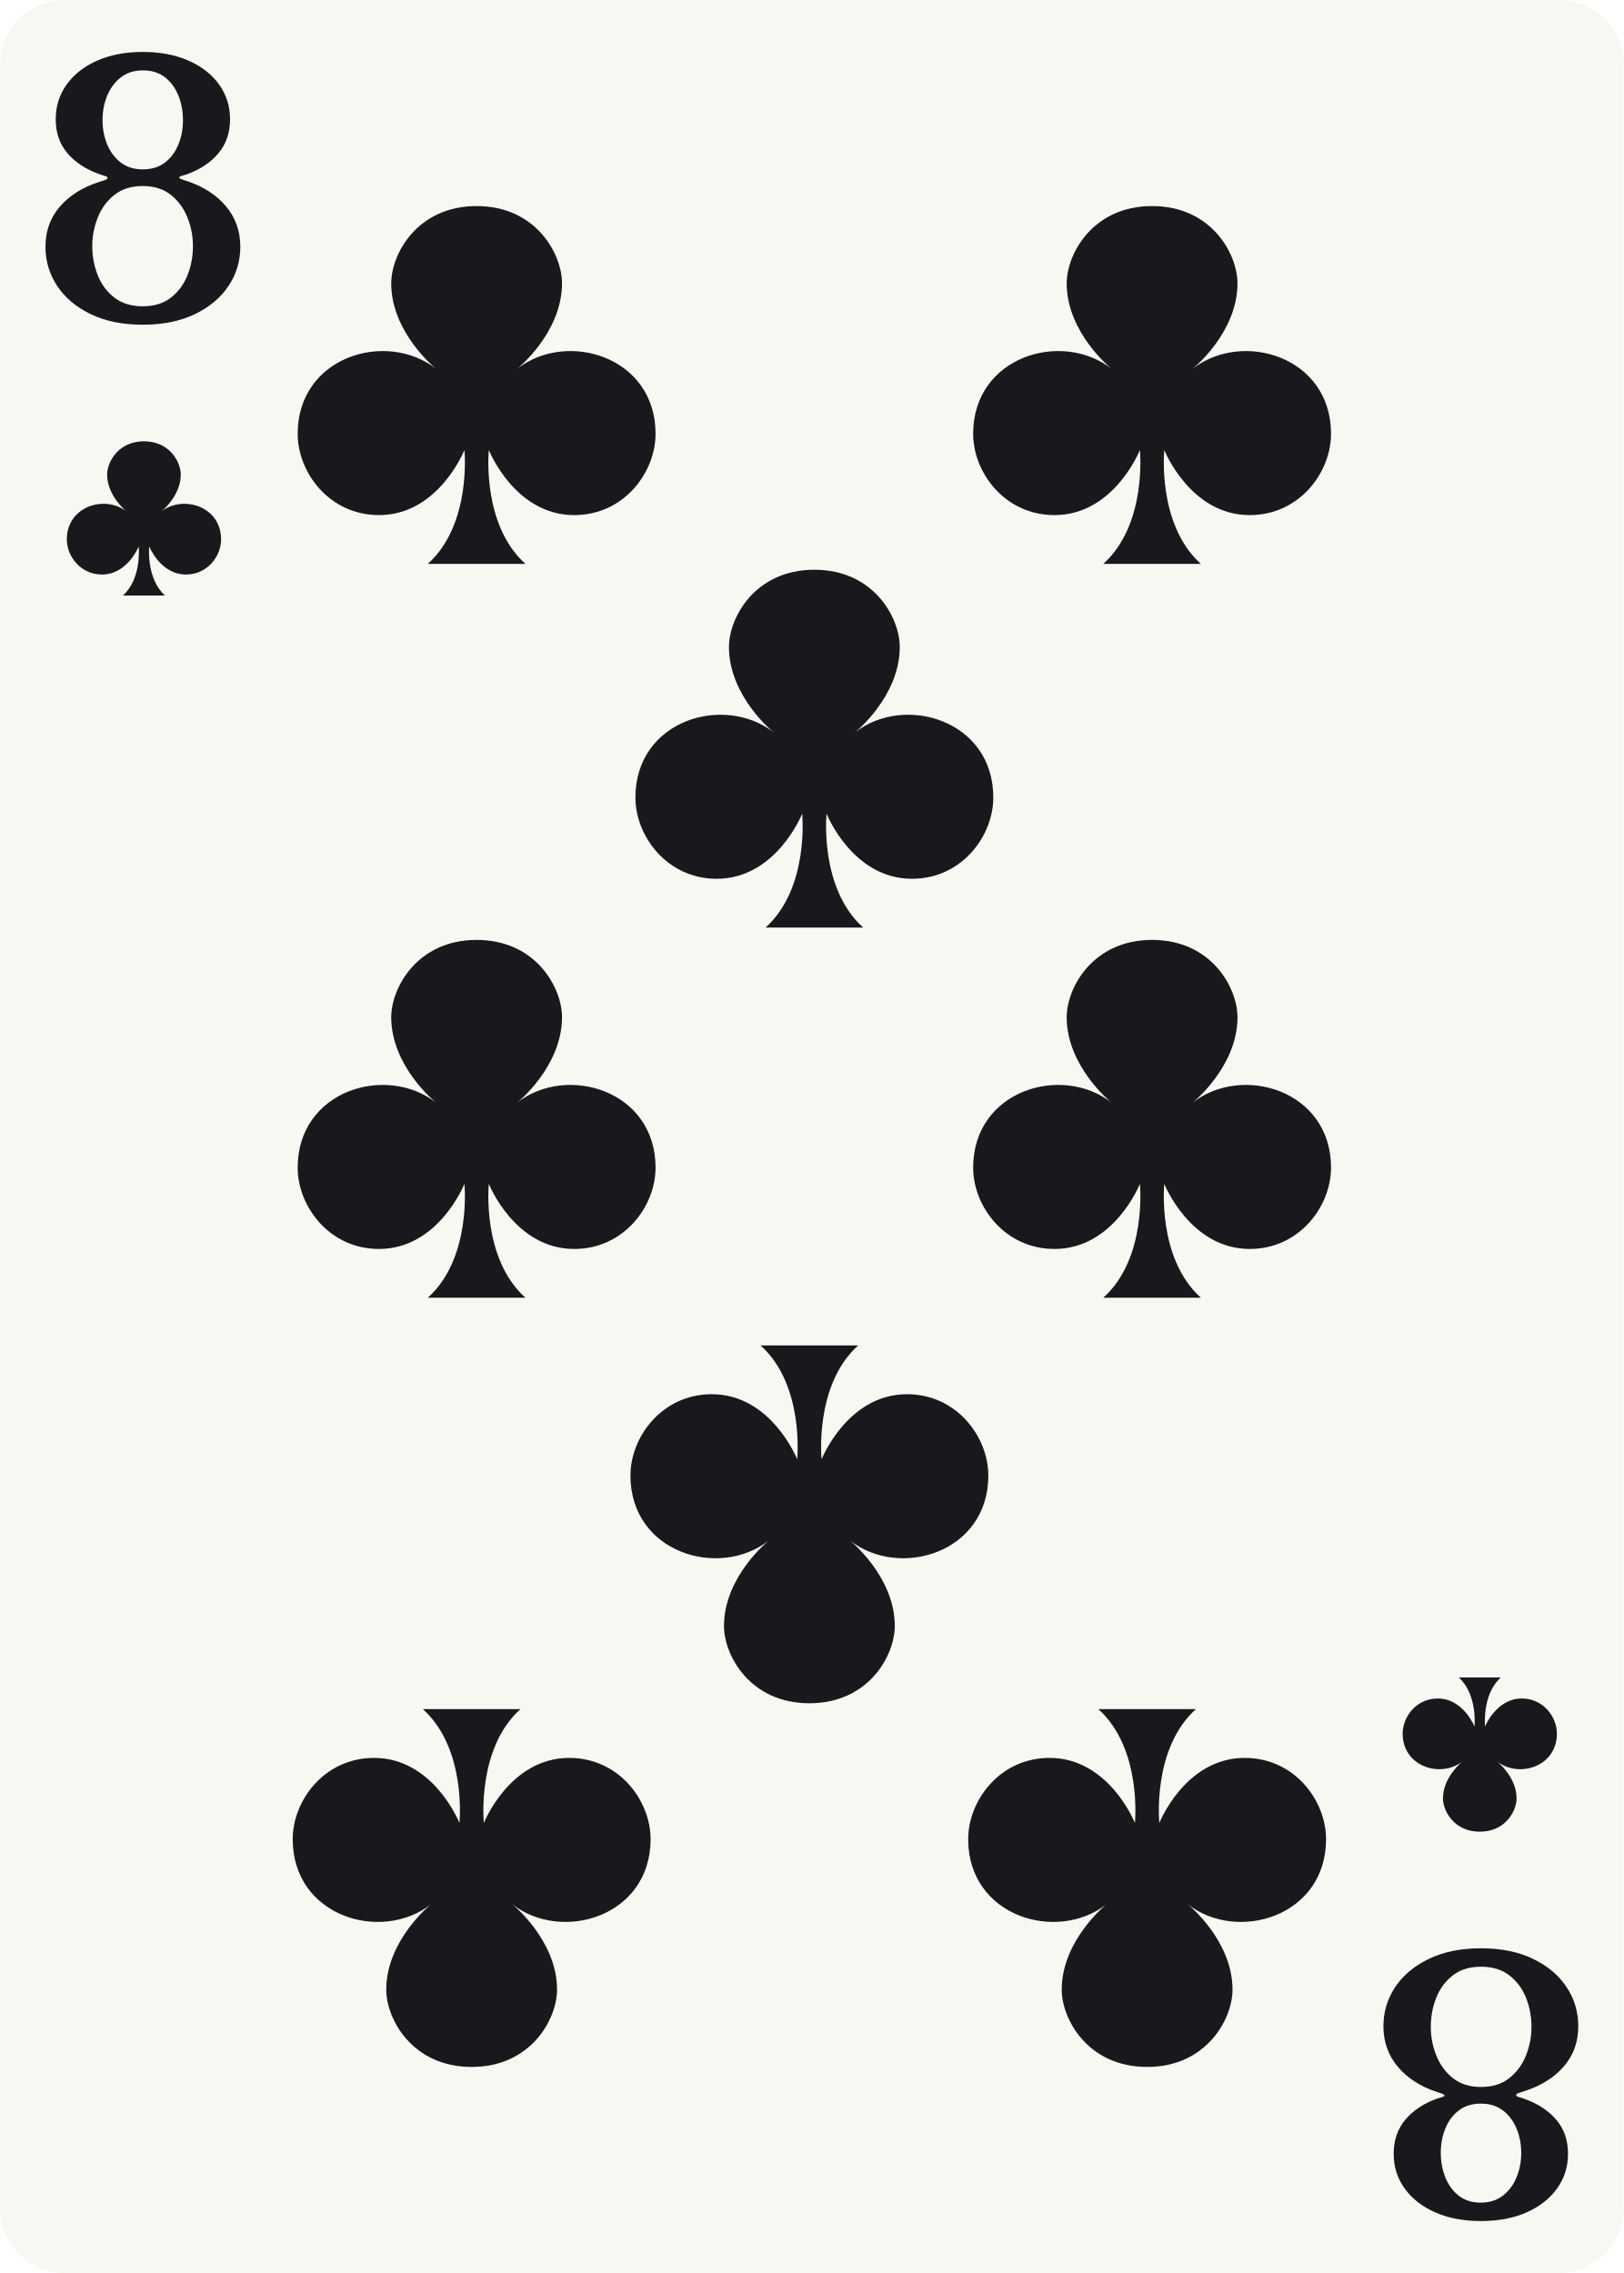
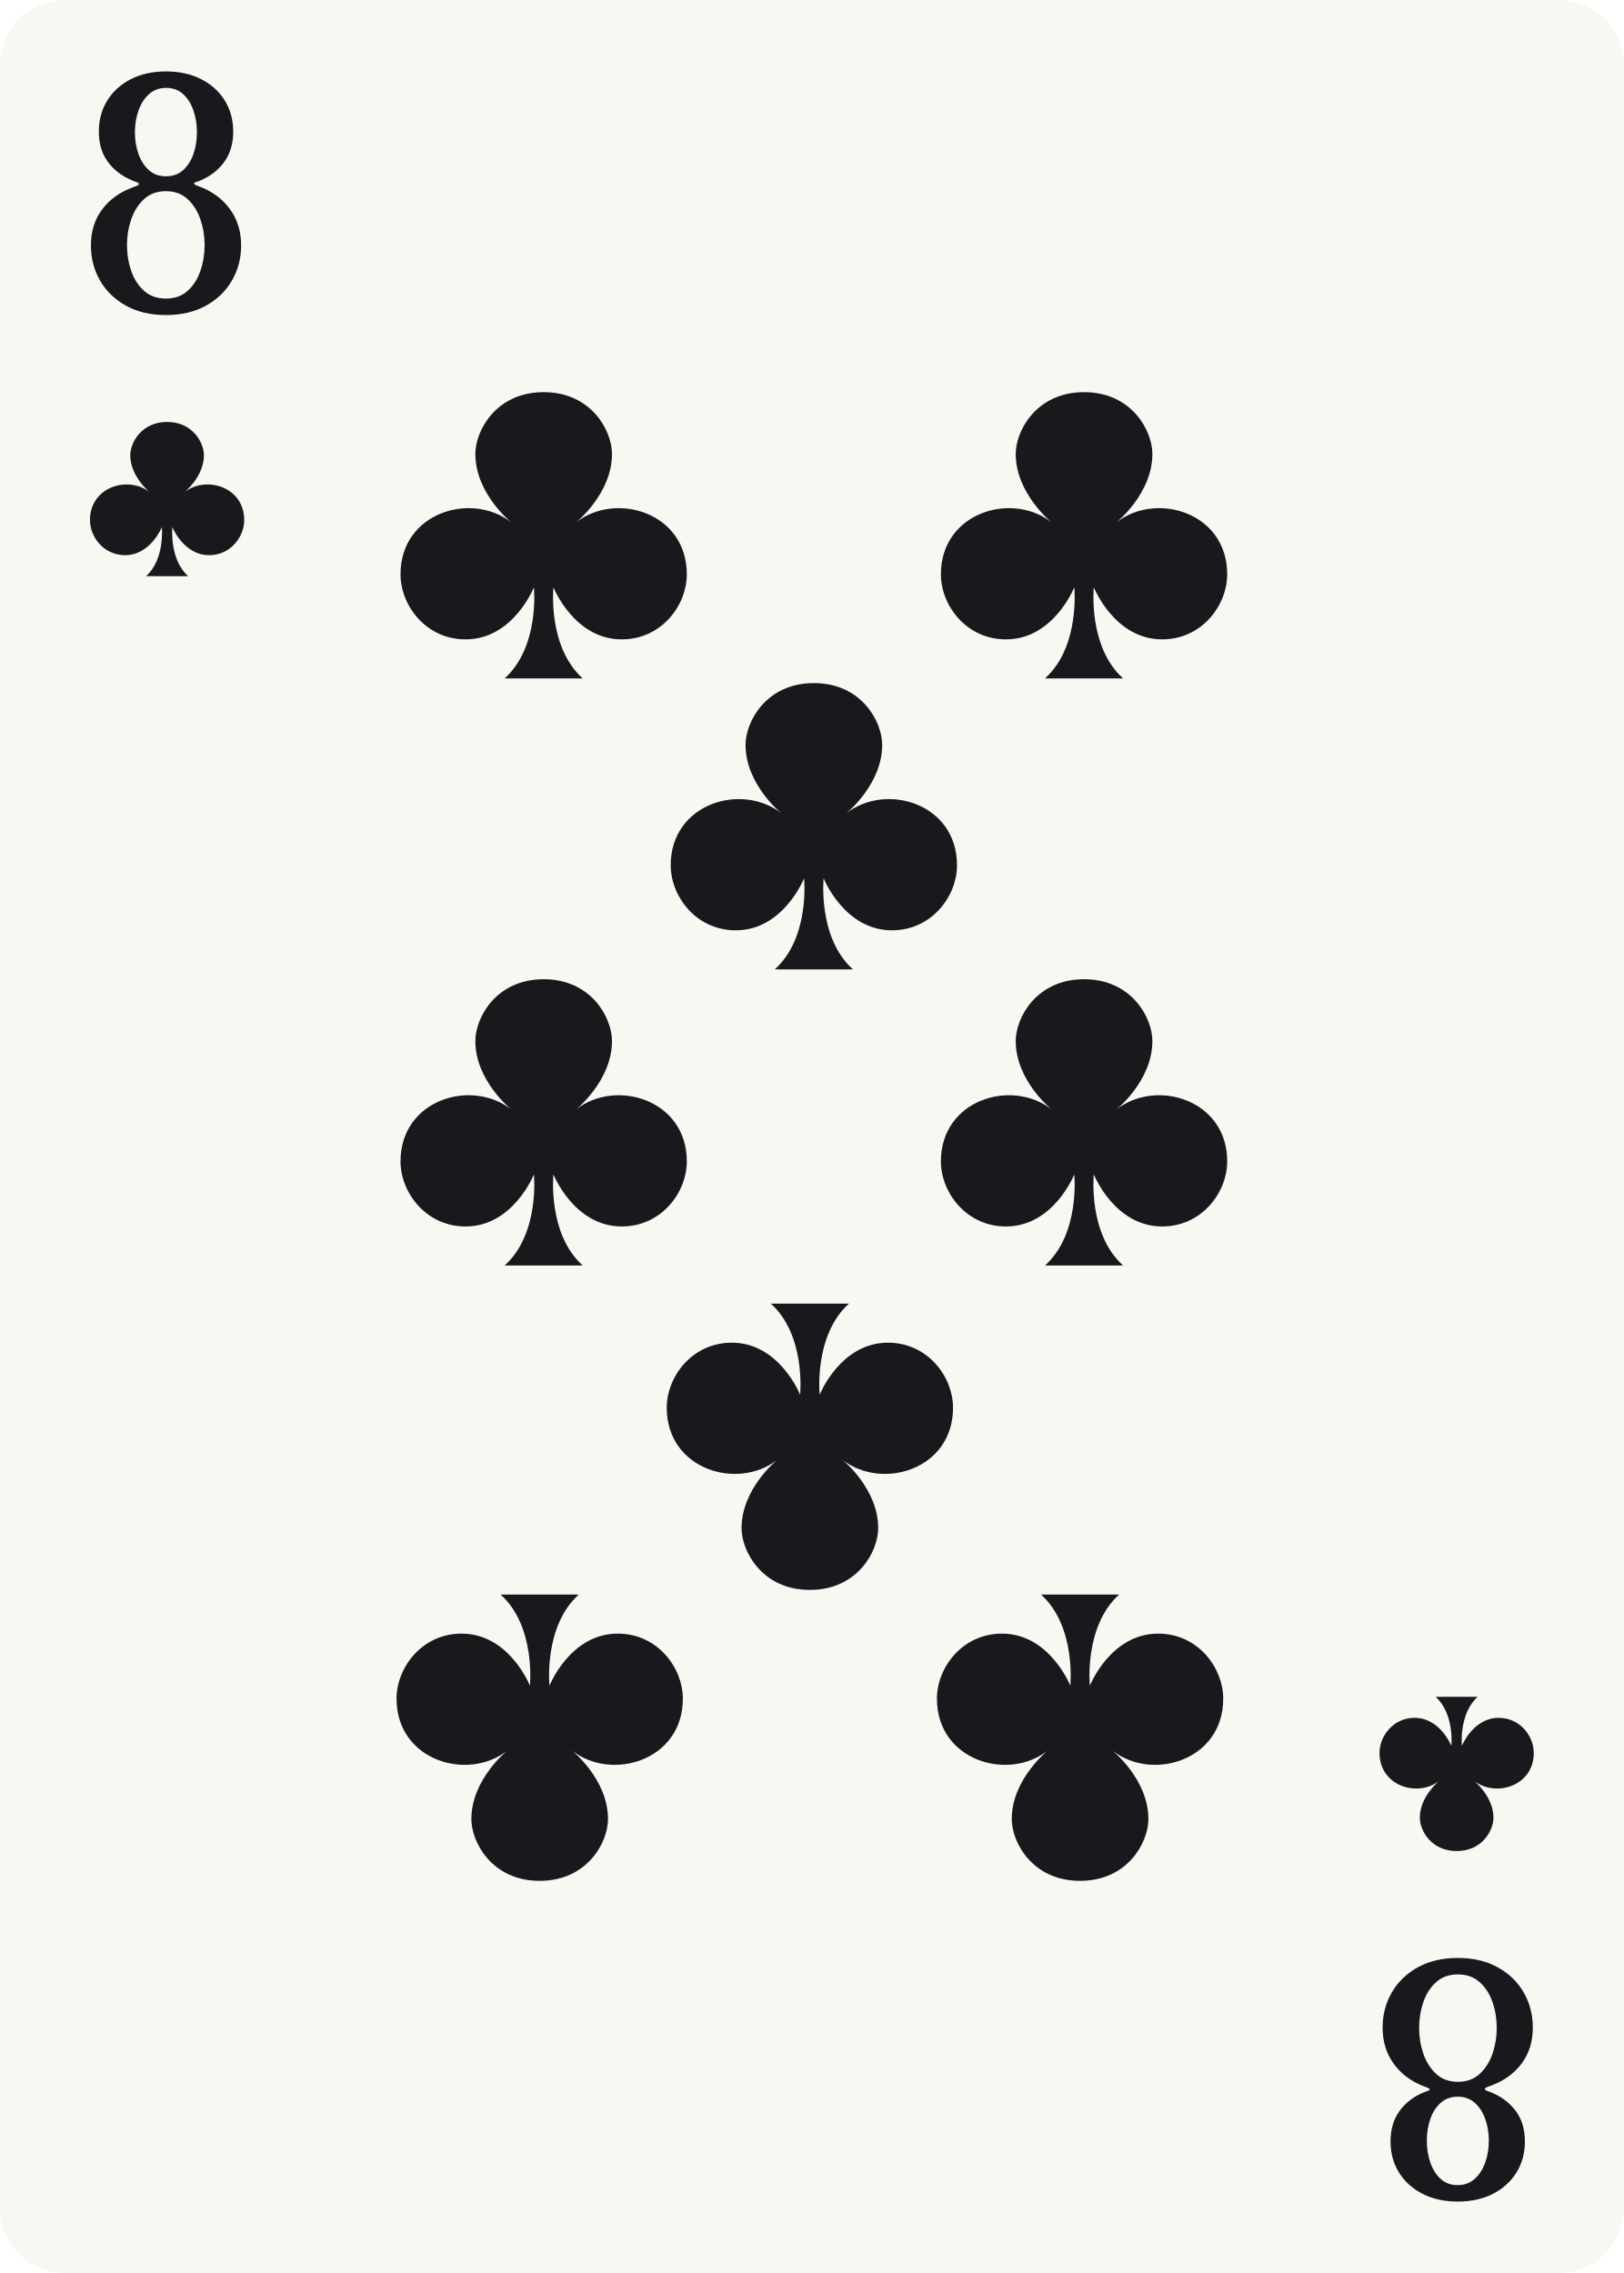
<svg xmlns="http://www.w3.org/2000/svg" width="250" height="350" viewBox="0 0 250 350">
  <rect width="250" height="350" rx="10" fill="#f8f7f2" />
  <g fill="#17191c">
-     <g>
-       <svg x="44.0" y="31.0" width="58" height="62" viewBox="38 14 20 21">
-         <path d="m 50.291,22.698 c 0,0 2.375,-1.9 2.375,-4.534 0,-1.542 -1.369,-4.102 -4.534,-4.102 -3.165,0 -4.534,2.561 -4.534,4.102 0,2.634 2.375,4.534 2.375,4.534 -2.638,-2.055 -7.341,-0.652 -7.341,3.455 0,2.056 1.68,4.318 4.318,4.318 3.165,0 4.534,-3.455 4.534,-3.455 0,0 0.402,3.938 -1.943,6.046 h 5.182 c -2.345,-2.107 -1.943,-6.046 -1.943,-6.046 0,0 1.369,3.455 4.534,3.455 2.639,0 4.318,-2.263 4.318,-4.318 0,-4.107 -4.703,-5.51 -7.341,-3.455 z" />
-       </svg>
+     <g transform="translate(125 175) scale(.8) translate(-125 -175)">
+       <g>
+         <svg x="44.0" y="31.0" width="58" height="62" viewBox="38 14 20 21">
+           <path d="m 50.291,22.698 c 0,0 2.375,-1.9 2.375,-4.534 0,-1.542 -1.369,-4.102 -4.534,-4.102 -3.165,0 -4.534,2.561 -4.534,4.102 0,2.634 2.375,4.534 2.375,4.534 -2.638,-2.055 -7.341,-0.652 -7.341,3.455 0,2.056 1.68,4.318 4.318,4.318 3.165,0 4.534,-3.455 4.534,-3.455 0,0 0.402,3.938 -1.943,6.046 h 5.182 c -2.345,-2.107 -1.943,-6.046 -1.943,-6.046 0,0 1.369,3.455 4.534,3.455 2.639,0 4.318,-2.263 4.318,-4.318 0,-4.107 -4.703,-5.51 -7.341,-3.455 z" />
+         </svg>
+       </g>
+       <g>
+         <svg x="44.0" y="144.0" width="58" height="62" viewBox="38 14 20 21">
+           <path d="m 50.291,22.698 c 0,0 2.375,-1.9 2.375,-4.534 0,-1.542 -1.369,-4.102 -4.534,-4.102 -3.165,0 -4.534,2.561 -4.534,4.102 0,2.634 2.375,4.534 2.375,4.534 -2.638,-2.055 -7.341,-0.652 -7.341,3.455 0,2.056 1.68,4.318 4.318,4.318 3.165,0 4.534,-3.455 4.534,-3.455 0,0 0.402,3.938 -1.943,6.046 h 5.182 c -2.345,-2.107 -1.943,-6.046 -1.943,-6.046 0,0 1.369,3.455 4.534,3.455 2.639,0 4.318,-2.263 4.318,-4.318 0,-4.107 -4.703,-5.51 -7.341,-3.455 z" />
+         </svg>
+       </g>
+       <g transform="rotate(180 73 288)">
+         <svg x="44.0" y="257.0" width="58" height="62" viewBox="38 14 20 21">
+           <path d="m 50.291,22.698 c 0,0 2.375,-1.9 2.375,-4.534 0,-1.542 -1.369,-4.102 -4.534,-4.102 -3.165,0 -4.534,2.561 -4.534,4.102 0,2.634 2.375,4.534 2.375,4.534 -2.638,-2.055 -7.341,-0.652 -7.341,3.455 0,2.056 1.68,4.318 4.318,4.318 3.165,0 4.534,-3.455 4.534,-3.455 0,0 0.402,3.938 -1.943,6.046 h 5.182 c -2.345,-2.107 -1.943,-6.046 -1.943,-6.046 0,0 1.369,3.455 4.534,3.455 2.639,0 4.318,-2.263 4.318,-4.318 0,-4.107 -4.703,-5.51 -7.341,-3.455 z" />
+         </svg>
+       </g>
+       <g>
+         <svg x="148.0" y="31.0" width="58" height="62" viewBox="38 14 20 21">
+           <path d="m 50.291,22.698 c 0,0 2.375,-1.9 2.375,-4.534 0,-1.542 -1.369,-4.102 -4.534,-4.102 -3.165,0 -4.534,2.561 -4.534,4.102 0,2.634 2.375,4.534 2.375,4.534 -2.638,-2.055 -7.341,-0.652 -7.341,3.455 0,2.056 1.68,4.318 4.318,4.318 3.165,0 4.534,-3.455 4.534,-3.455 0,0 0.402,3.938 -1.943,6.046 h 5.182 c -2.345,-2.107 -1.943,-6.046 -1.943,-6.046 0,0 1.369,3.455 4.534,3.455 2.639,0 4.318,-2.263 4.318,-4.318 0,-4.107 -4.703,-5.51 -7.341,-3.455 z" />
+         </svg>
+       </g>
+       <g>
+         <svg x="148.0" y="144.0" width="58" height="62" viewBox="38 14 20 21">
+           <path d="m 50.291,22.698 c 0,0 2.375,-1.9 2.375,-4.534 0,-1.542 -1.369,-4.102 -4.534,-4.102 -3.165,0 -4.534,2.561 -4.534,4.102 0,2.634 2.375,4.534 2.375,4.534 -2.638,-2.055 -7.341,-0.652 -7.341,3.455 0,2.056 1.68,4.318 4.318,4.318 3.165,0 4.534,-3.455 4.534,-3.455 0,0 0.402,3.938 -1.943,6.046 h 5.182 c -2.345,-2.107 -1.943,-6.046 -1.943,-6.046 0,0 1.369,3.455 4.534,3.455 2.639,0 4.318,-2.263 4.318,-4.318 0,-4.107 -4.703,-5.51 -7.341,-3.455 z" />
+         </svg>
+       </g>
+       <g transform="rotate(180 177 288)">
+         <svg x="148.0" y="257.0" width="58" height="62" viewBox="38 14 20 21">
+           <path d="m 50.291,22.698 c 0,0 2.375,-1.9 2.375,-4.534 0,-1.542 -1.369,-4.102 -4.534,-4.102 -3.165,0 -4.534,2.561 -4.534,4.102 0,2.634 2.375,4.534 2.375,4.534 -2.638,-2.055 -7.341,-0.652 -7.341,3.455 0,2.056 1.68,4.318 4.318,4.318 3.165,0 4.534,-3.455 4.534,-3.455 0,0 0.402,3.938 -1.943,6.046 h 5.182 c -2.345,-2.107 -1.943,-6.046 -1.943,-6.046 0,0 1.369,3.455 4.534,3.455 2.639,0 4.318,-2.263 4.318,-4.318 0,-4.107 -4.703,-5.51 -7.341,-3.455 z" />
+         </svg>
+       </g>
+       <g>
+         <svg x="96.0" y="87.0" width="58" height="62" viewBox="38 14 20 21">
+           <path d="m 50.291,22.698 c 0,0 2.375,-1.9 2.375,-4.534 0,-1.542 -1.369,-4.102 -4.534,-4.102 -3.165,0 -4.534,2.561 -4.534,4.102 0,2.634 2.375,4.534 2.375,4.534 -2.638,-2.055 -7.341,-0.652 -7.341,3.455 0,2.056 1.68,4.318 4.318,4.318 3.165,0 4.534,-3.455 4.534,-3.455 0,0 0.402,3.938 -1.943,6.046 h 5.182 c -2.345,-2.107 -1.943,-6.046 -1.943,-6.046 0,0 1.369,3.455 4.534,3.455 2.639,0 4.318,-2.263 4.318,-4.318 0,-4.107 -4.703,-5.51 -7.341,-3.455 z" />
+         </svg>
+       </g>
+       <g transform="rotate(180 125 232)">
+         <svg x="96.0" y="201.0" width="58" height="62" viewBox="38 14 20 21">
+           <path d="m 50.291,22.698 c 0,0 2.375,-1.9 2.375,-4.534 0,-1.542 -1.369,-4.102 -4.534,-4.102 -3.165,0 -4.534,2.561 -4.534,4.102 0,2.634 2.375,4.534 2.375,4.534 -2.638,-2.055 -7.341,-0.652 -7.341,3.455 0,2.056 1.68,4.318 4.318,4.318 3.165,0 4.534,-3.455 4.534,-3.455 0,0 0.402,3.938 -1.943,6.046 h 5.182 c -2.345,-2.107 -1.943,-6.046 -1.943,-6.046 0,0 1.369,3.455 4.534,3.455 2.639,0 4.318,-2.263 4.318,-4.318 0,-4.107 -4.703,-5.51 -7.341,-3.455 z" />
+         </svg>
+       </g>
    </g>
-     <g>
-       <svg x="44.0" y="144.0" width="58" height="62" viewBox="38 14 20 21">
-         <path d="m 50.291,22.698 c 0,0 2.375,-1.9 2.375,-4.534 0,-1.542 -1.369,-4.102 -4.534,-4.102 -3.165,0 -4.534,2.561 -4.534,4.102 0,2.634 2.375,4.534 2.375,4.534 -2.638,-2.055 -7.341,-0.652 -7.341,3.455 0,2.056 1.68,4.318 4.318,4.318 3.165,0 4.534,-3.455 4.534,-3.455 0,0 0.402,3.938 -1.943,6.046 h 5.182 c -2.345,-2.107 -1.943,-6.046 -1.943,-6.046 0,0 1.369,3.455 4.534,3.455 2.639,0 4.318,-2.263 4.318,-4.318 0,-4.107 -4.703,-5.51 -7.341,-3.455 z" />
-       </svg>
-     </g>
-     <g transform="rotate(180 73 288)">
-       <svg x="44.0" y="257.0" width="58" height="62" viewBox="38 14 20 21">
-         <path d="m 50.291,22.698 c 0,0 2.375,-1.9 2.375,-4.534 0,-1.542 -1.369,-4.102 -4.534,-4.102 -3.165,0 -4.534,2.561 -4.534,4.102 0,2.634 2.375,4.534 2.375,4.534 -2.638,-2.055 -7.341,-0.652 -7.341,3.455 0,2.056 1.68,4.318 4.318,4.318 3.165,0 4.534,-3.455 4.534,-3.455 0,0 0.402,3.938 -1.943,6.046 h 5.182 c -2.345,-2.107 -1.943,-6.046 -1.943,-6.046 0,0 1.369,3.455 4.534,3.455 2.639,0 4.318,-2.263 4.318,-4.318 0,-4.107 -4.703,-5.51 -7.341,-3.455 z" />
-       </svg>
-     </g>
-     <g>
-       <svg x="148.0" y="31.0" width="58" height="62" viewBox="38 14 20 21">
-         <path d="m 50.291,22.698 c 0,0 2.375,-1.9 2.375,-4.534 0,-1.542 -1.369,-4.102 -4.534,-4.102 -3.165,0 -4.534,2.561 -4.534,4.102 0,2.634 2.375,4.534 2.375,4.534 -2.638,-2.055 -7.341,-0.652 -7.341,3.455 0,2.056 1.68,4.318 4.318,4.318 3.165,0 4.534,-3.455 4.534,-3.455 0,0 0.402,3.938 -1.943,6.046 h 5.182 c -2.345,-2.107 -1.943,-6.046 -1.943,-6.046 0,0 1.369,3.455 4.534,3.455 2.639,0 4.318,-2.263 4.318,-4.318 0,-4.107 -4.703,-5.51 -7.341,-3.455 z" />
-       </svg>
-     </g>
-     <g>
-       <svg x="148.0" y="144.0" width="58" height="62" viewBox="38 14 20 21">
-         <path d="m 50.291,22.698 c 0,0 2.375,-1.9 2.375,-4.534 0,-1.542 -1.369,-4.102 -4.534,-4.102 -3.165,0 -4.534,2.561 -4.534,4.102 0,2.634 2.375,4.534 2.375,4.534 -2.638,-2.055 -7.341,-0.652 -7.341,3.455 0,2.056 1.68,4.318 4.318,4.318 3.165,0 4.534,-3.455 4.534,-3.455 0,0 0.402,3.938 -1.943,6.046 h 5.182 c -2.345,-2.107 -1.943,-6.046 -1.943,-6.046 0,0 1.369,3.455 4.534,3.455 2.639,0 4.318,-2.263 4.318,-4.318 0,-4.107 -4.703,-5.51 -7.341,-3.455 z" />
-       </svg>
-     </g>
-     <g transform="rotate(180 177 288)">
-       <svg x="148.0" y="257.0" width="58" height="62" viewBox="38 14 20 21">
-         <path d="m 50.291,22.698 c 0,0 2.375,-1.9 2.375,-4.534 0,-1.542 -1.369,-4.102 -4.534,-4.102 -3.165,0 -4.534,2.561 -4.534,4.102 0,2.634 2.375,4.534 2.375,4.534 -2.638,-2.055 -7.341,-0.652 -7.341,3.455 0,2.056 1.68,4.318 4.318,4.318 3.165,0 4.534,-3.455 4.534,-3.455 0,0 0.402,3.938 -1.943,6.046 h 5.182 c -2.345,-2.107 -1.943,-6.046 -1.943,-6.046 0,0 1.369,3.455 4.534,3.455 2.639,0 4.318,-2.263 4.318,-4.318 0,-4.107 -4.703,-5.51 -7.341,-3.455 z" />
-       </svg>
-     </g>
-     <g>
-       <svg x="96.0" y="87.0" width="58" height="62" viewBox="38 14 20 21">
-         <path d="m 50.291,22.698 c 0,0 2.375,-1.9 2.375,-4.534 0,-1.542 -1.369,-4.102 -4.534,-4.102 -3.165,0 -4.534,2.561 -4.534,4.102 0,2.634 2.375,4.534 2.375,4.534 -2.638,-2.055 -7.341,-0.652 -7.341,3.455 0,2.056 1.68,4.318 4.318,4.318 3.165,0 4.534,-3.455 4.534,-3.455 0,0 0.402,3.938 -1.943,6.046 h 5.182 c -2.345,-2.107 -1.943,-6.046 -1.943,-6.046 0,0 1.369,3.455 4.534,3.455 2.639,0 4.318,-2.263 4.318,-4.318 0,-4.107 -4.703,-5.51 -7.341,-3.455 z" />
-       </svg>
-     </g>
-     <g transform="rotate(180 125 232)">
-       <svg x="96.0" y="201.0" width="58" height="62" viewBox="38 14 20 21">
-         <path d="m 50.291,22.698 c 0,0 2.375,-1.9 2.375,-4.534 0,-1.542 -1.369,-4.102 -4.534,-4.102 -3.165,0 -4.534,2.561 -4.534,4.102 0,2.634 2.375,4.534 2.375,4.534 -2.638,-2.055 -7.341,-0.652 -7.341,3.455 0,2.056 1.68,4.318 4.318,4.318 3.165,0 4.534,-3.455 4.534,-3.455 0,0 0.402,3.938 -1.943,6.046 h 5.182 c -2.345,-2.107 -1.943,-6.046 -1.943,-6.046 0,0 1.369,3.455 4.534,3.455 2.639,0 4.318,-2.263 4.318,-4.318 0,-4.107 -4.703,-5.51 -7.341,-3.455 z" />
-       </svg>
-     </g>
-     <g data-card-value="Besley" transform="translate(4.743839 49.45455) scale(0.03159886 -0.02727273)">
+     <g data-card-value="Besley" transform="translate(12.26092 48.02234) scale(0.0243568 -0.0243568)">
      <path d="M299.401 423.36Q299.401 507.36 326.211 585.27Q353.021 663.18 407.511 713.09Q462.001 763 545.401 763Q628.1 763 682.31 713.09Q736.52 663.18 763.26 585.27Q790.0 507.36 790.0 423.36Q790.0 336.56 763.26 258.93Q736.52 181.3 682.31 132.65Q628.1 84.001 545.401 84.001Q462.001 84.001 407.511 132.65Q353.021 181.3 326.211 258.93Q299.401 336.56 299.401 423.36ZM121.4 1140.0Q121.4 1027.3 176.96 950.44Q232.52 873.58 327.5 832.86Q348.82 823.7 361.39 819.91Q373.96 816.12 373.96 808.56Q373.96 801.0 358.94 795.85Q343.92 790.7 329.64 784.84Q209.66 739.12 140.53 645.34Q71.4 551.56 71.4 420.0Q71.4 298.6 128.59 198.74Q185.78 98.88 292.29 39.44Q398.8 -20.0 545.401 -20.0Q692.001 -20.0 798.861 39.44Q905.721 98.88 963.261 198.74Q1020.801 298.6 1020.801 420.0Q1020.801 553.16 949.941 649.89Q879.081 746.62 757.921 792.04Q740.221 798.46 731.891 802.31Q723.561 806.16 723.561 810.86Q723.561 816.7 733.611 819.62Q743.661 822.54 759.781 829.1Q856.941 869.24 913.871 947.54Q970.801 1025.84 970.801 1140.0Q970.801 1250.0 917.541 1336.0Q864.281 1422.0 768.491 1471.0Q672.701 1520.0 545.401 1520.0Q418.8 1520.0 323.29 1471.0Q227.78 1422.0 174.59 1336.0Q121.4 1250.0 121.4 1140.0ZM349.401 1135.1Q349.401 1209.1 372.281 1273.29Q395.161 1337.48 438.931 1376.739Q482.701 1415.999 546.801 1415.999Q610.901 1415.999 653.97 1376.739Q697.04 1337.48 719.22 1273.29Q741.4 1209.1 741.4 1135.1Q741.4 1061.1 719.15 997.61Q696.9 934.12 653.55 895.56Q610.2 857 545.401 857Q482.001 857 438.511 895.56Q395.021 934.12 372.211 997.61Q349.401 1061.1 349.401 1135.1Z" />
    </g>
    <g>
-       <svg x="9.5" y="67.5" width="25" height="27" viewBox="38 14 20 21">
+       <svg x="13.062" y="64.521" width="25" height="27" viewBox="38 14 20 21">
        <path d="m 50.291,22.698 c 0,0 2.375,-1.9 2.375,-4.534 0,-1.542 -1.369,-4.102 -4.534,-4.102 -3.165,0 -4.534,2.561 -4.534,4.102 0,2.634 2.375,4.534 2.375,4.534 -2.638,-2.055 -7.341,-0.652 -7.341,3.455 0,2.056 1.68,4.318 4.318,4.318 3.165,0 4.534,-3.455 4.534,-3.455 0,0 0.402,3.938 -1.943,6.046 h 5.182 c -2.345,-2.107 -1.943,-6.046 -1.943,-6.046 0,0 1.369,3.455 4.534,3.455 2.639,0 4.318,-2.263 4.318,-4.318 0,-4.107 -4.703,-5.51 -7.341,-3.455 z" />
      </svg>
    </g>
    <g transform="rotate(180 125 175)">
-       <g data-card-value="Besley" transform="translate(4.743839 49.45455) scale(0.03159886 -0.02727273)">
+       <g data-card-value="Besley" transform="translate(12.26092 48.02234) scale(0.0243568 -0.0243568)">
        <path d="M299.401 423.36Q299.401 507.36 326.211 585.27Q353.021 663.18 407.511 713.09Q462.001 763 545.401 763Q628.1 763 682.31 713.09Q736.52 663.18 763.26 585.27Q790.0 507.36 790.0 423.36Q790.0 336.56 763.26 258.93Q736.52 181.3 682.31 132.65Q628.1 84.001 545.401 84.001Q462.001 84.001 407.511 132.65Q353.021 181.3 326.211 258.93Q299.401 336.56 299.401 423.36ZM121.4 1140.0Q121.4 1027.3 176.96 950.44Q232.52 873.58 327.5 832.86Q348.82 823.7 361.39 819.91Q373.96 816.12 373.96 808.56Q373.96 801.0 358.94 795.85Q343.92 790.7 329.64 784.84Q209.66 739.12 140.53 645.34Q71.4 551.56 71.4 420.0Q71.4 298.6 128.59 198.74Q185.78 98.88 292.29 39.44Q398.8 -20.0 545.401 -20.0Q692.001 -20.0 798.861 39.44Q905.721 98.88 963.261 198.74Q1020.801 298.6 1020.801 420.0Q1020.801 553.16 949.941 649.89Q879.081 746.62 757.921 792.04Q740.221 798.46 731.891 802.31Q723.561 806.16 723.561 810.86Q723.561 816.7 733.611 819.62Q743.661 822.54 759.781 829.1Q856.941 869.24 913.871 947.54Q970.801 1025.84 970.801 1140.0Q970.801 1250.0 917.541 1336.0Q864.281 1422.0 768.491 1471.0Q672.701 1520.0 545.401 1520.0Q418.8 1520.0 323.29 1471.0Q227.78 1422.0 174.59 1336.0Q121.4 1250.0 121.4 1140.0ZM349.401 1135.1Q349.401 1209.1 372.281 1273.29Q395.161 1337.48 438.931 1376.739Q482.701 1415.999 546.801 1415.999Q610.901 1415.999 653.97 1376.739Q697.04 1337.48 719.22 1273.29Q741.4 1209.1 741.4 1135.1Q741.4 1061.1 719.15 997.61Q696.9 934.12 653.55 895.56Q610.2 857 545.401 857Q482.001 857 438.511 895.56Q395.021 934.12 372.211 997.61Q349.401 1061.1 349.401 1135.1Z" />
      </g>
      <g>
-         <svg x="9.5" y="67.5" width="25" height="27" viewBox="38 14 20 21">
+         <svg x="13.062" y="64.521" width="25" height="27" viewBox="38 14 20 21">
          <path d="m 50.291,22.698 c 0,0 2.375,-1.9 2.375,-4.534 0,-1.542 -1.369,-4.102 -4.534,-4.102 -3.165,0 -4.534,2.561 -4.534,4.102 0,2.634 2.375,4.534 2.375,4.534 -2.638,-2.055 -7.341,-0.652 -7.341,3.455 0,2.056 1.68,4.318 4.318,4.318 3.165,0 4.534,-3.455 4.534,-3.455 0,0 0.402,3.938 -1.943,6.046 h 5.182 c -2.345,-2.107 -1.943,-6.046 -1.943,-6.046 0,0 1.369,3.455 4.534,3.455 2.639,0 4.318,-2.263 4.318,-4.318 0,-4.107 -4.703,-5.51 -7.341,-3.455 z" />
        </svg>
      </g>
    </g>
  </g>
</svg>
